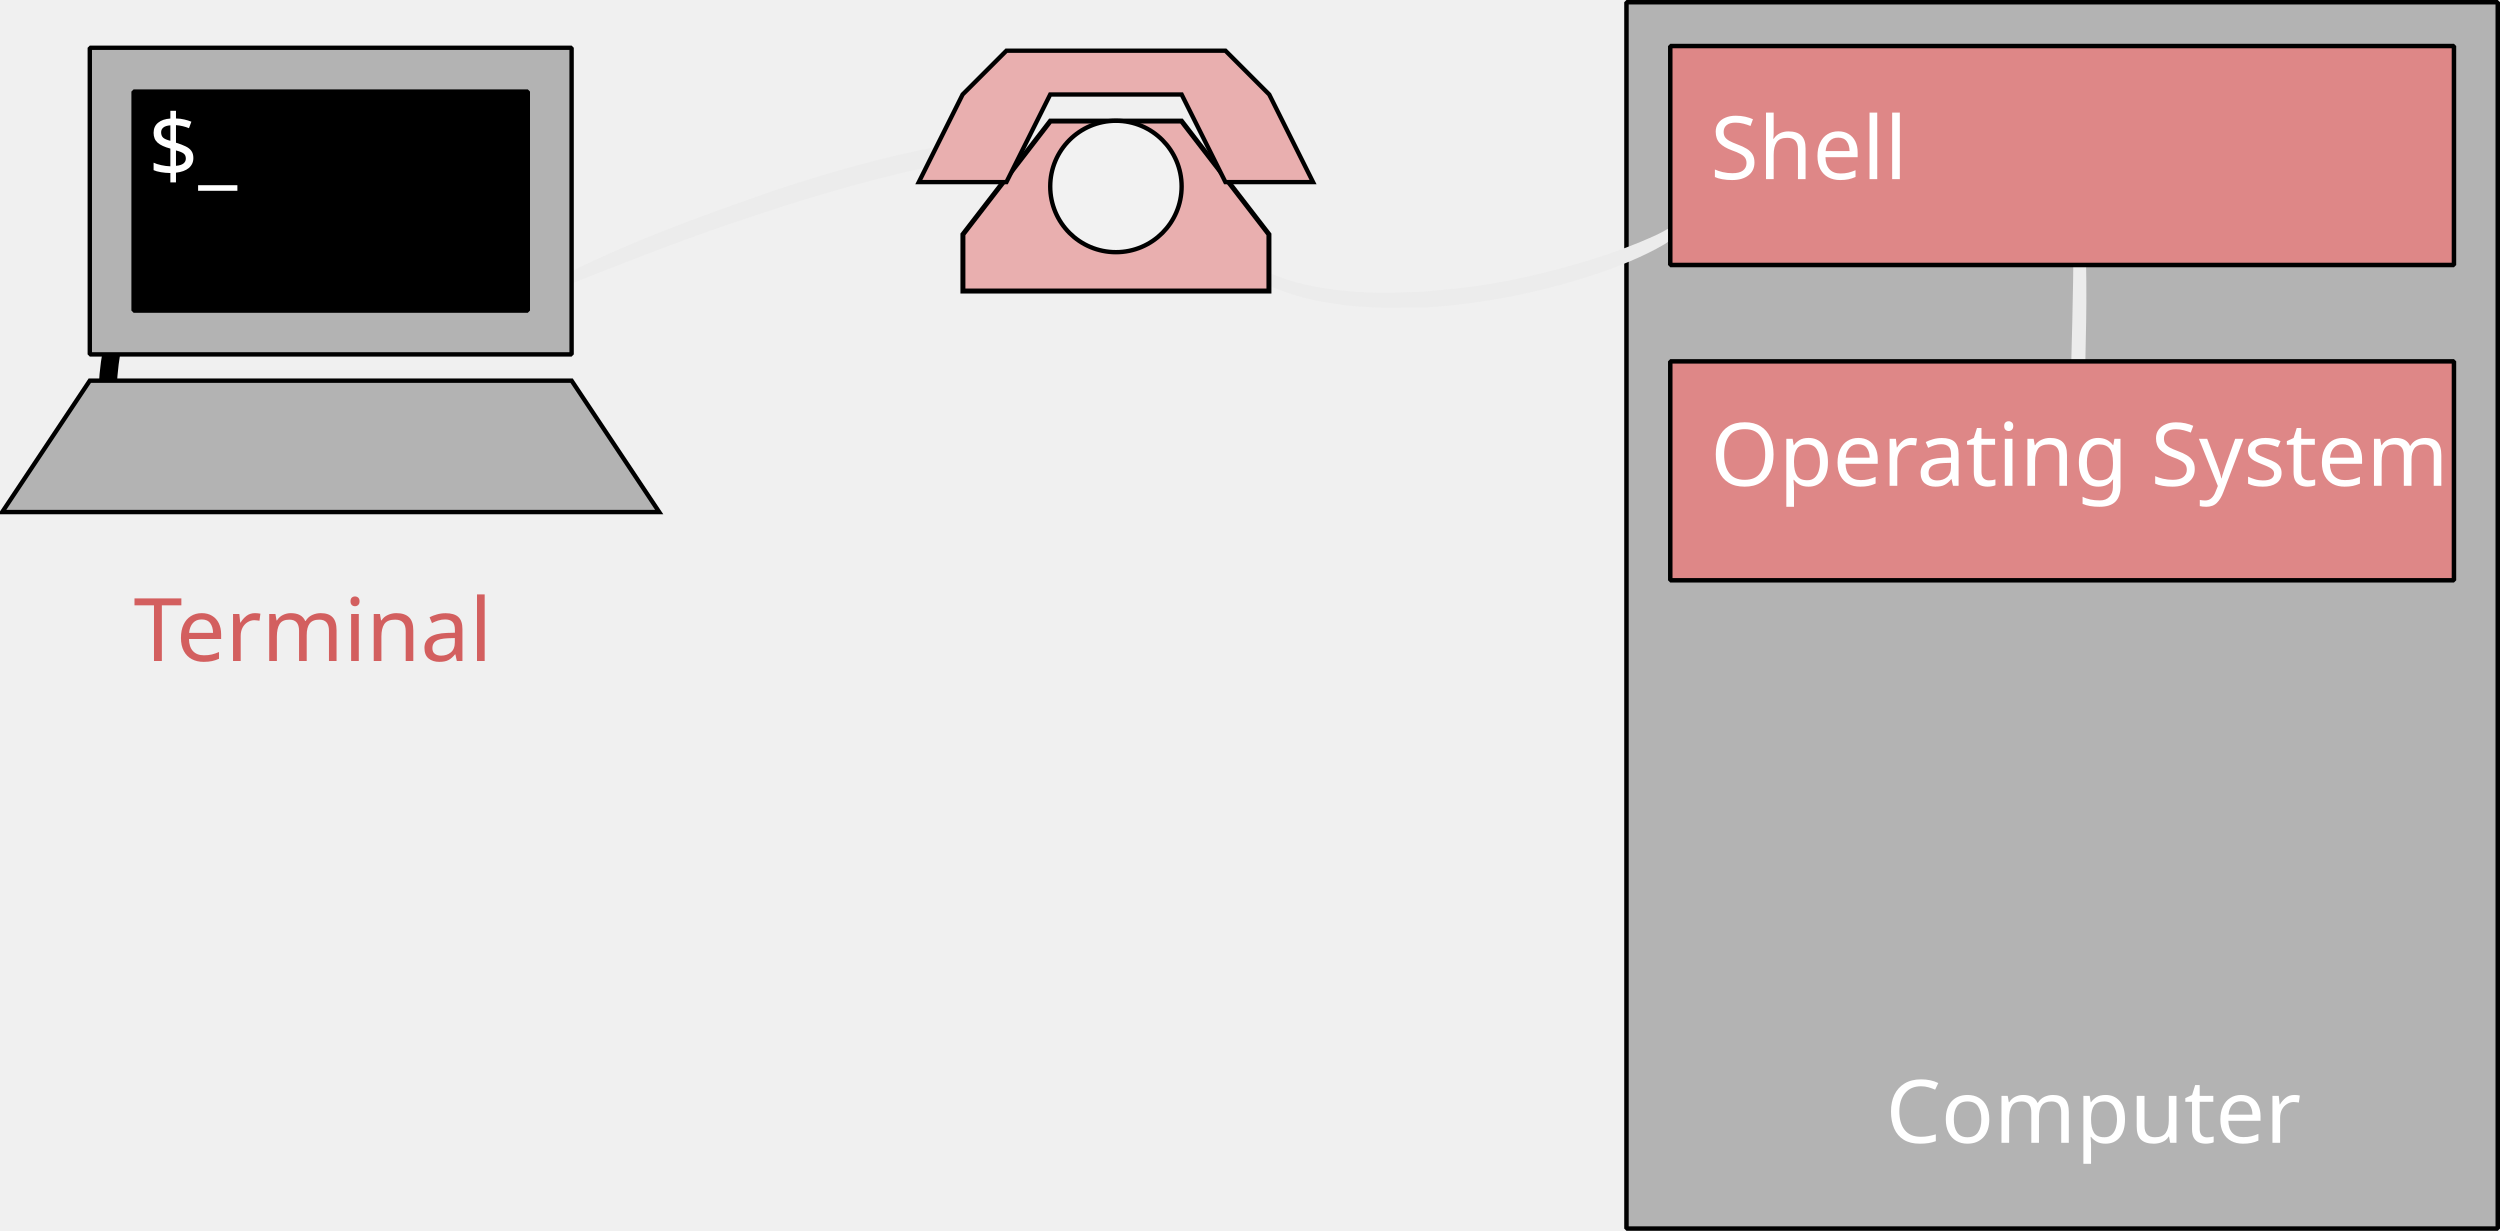
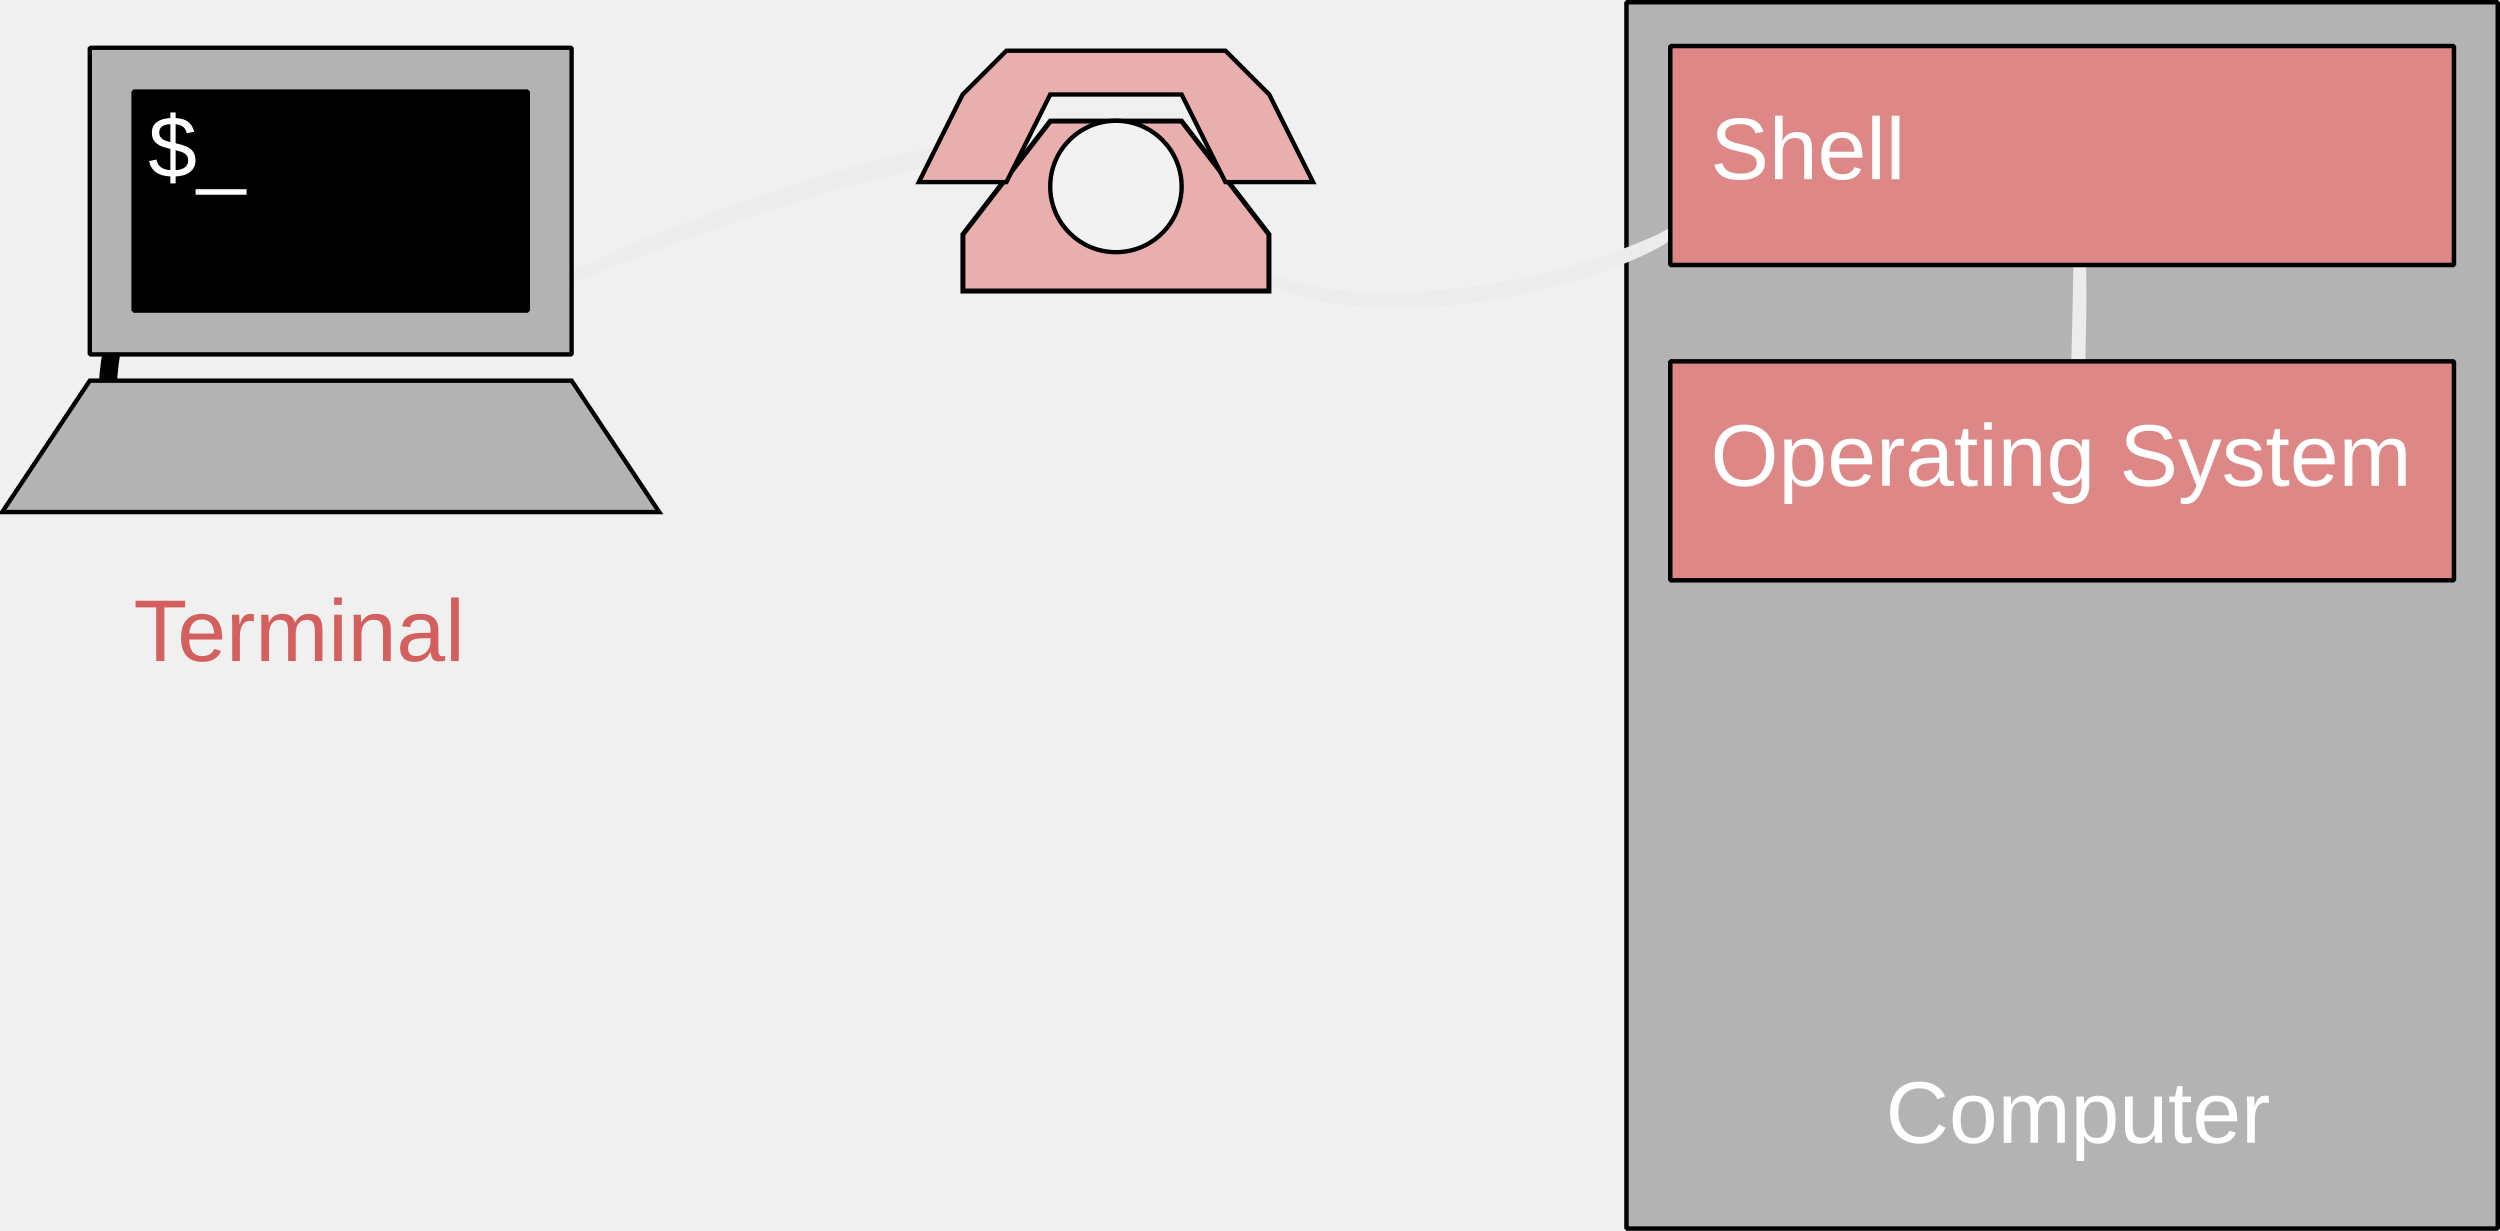
<svg xmlns="http://www.w3.org/2000/svg" width="570.756" height="281" id="svg2" version="1.1">
  <defs id="defs4">
    </defs>
  <g id="layer1" transform="translate(-99.5,-91.45568)">
    <rect style="fill:#b3b3b3;fill-opacity:1;stroke:#000000;stroke-width:1.023;stroke-linecap:round;stroke-linejoin:bevel;stroke-opacity:1" id="rect3022" width="198.92" height="279.977" x="470.825" y="91.967" />
    <path style="fill:#ececec;fill-opacity:1;stroke:#000000;stroke-linecap:round;stroke-linejoin:bevel;stroke-opacity:0" id="path3066" d="m 573.878,133.736 c 0.237,0.977 0.538,1.94 0.712,2.93 1.094,6.224 1.165,12.655 1.22,18.95 0.061,6.957 -0.08,11.389 -0.22,18.378 -0.146,7.488 -0.62,14.967 -0.738,22.456 -0.019,1.202 -0.021,2.405 0.008,3.607 0.011,0.447 0.3,0.929 0.115,1.336 -0.098,0.216 -0.323,-0.349 -0.484,-0.523 0.044,-0.045 0.68,0.575 0.636,0.62 l 0,0 c -0.502,0.085 -1.064,0.508 -1.507,0.256 -0.508,-0.289 -0.652,-0.998 -0.793,-1.565 -0.303,-1.216 -0.429,-2.472 -0.524,-3.722 -0.569,-7.495 0.034,-15.028 0.079,-22.525 0.134,-5.319 0.344,-12.941 0.413,-18.294 0.08,-6.184 0.184,-12.428 -0.489,-18.589 -0.103,-0.943 -0.295,-1.874 -0.442,-2.811 -0.036,-0.142 1.978,-0.646 2.014,-0.504 z" />
    <path style="fill:#000000;fill-opacity:1;stroke:#000000;stroke-linecap:round;stroke-linejoin:bevel;stroke-opacity:1" id="path3060" d="m 128.956,161.674 c -2.149,6.69 -3.332,13.789 -3.39,20.825 -0.013,1.532 0.127,3.062 0.191,4.593 0.387,2.163 0.823,8.246 4.339,8.037 0.277,-0.017 0.497,-0.248 0.748,-0.365 0.514,-0.24 1.032,-0.472 1.548,-0.708 1.557,-0.924 2.769,-2.269 4.049,-3.522 0.028,-0.054 0.796,0.337 0.768,0.392 l 0,0 c -0.787,2.22 -1.466,3.49 -3.391,4.993 -0.67,0.38 -1.27,0.927 -2.011,1.139 -1.846,0.529 -3.609,0.536 -5.201,-0.635 -2.859,-2.102 -3.301,-6.047 -3.875,-9.21 -0.086,-1.617 -0.261,-3.233 -0.257,-4.852 0.018,-7.336 1.341,-14.815 4.075,-21.621 0.066,-0.17 2.473,0.765 2.407,0.935 z" />
    <path style="fill:#ececec;fill-opacity:1;stroke:#000000;stroke-linecap:round;stroke-linejoin:bevel;stroke-opacity:0" id="path3062" d="m 225.66,155.551 c 16.318,-8.477 33.675,-14.717 51.003,-20.757 14.042,-4.593 28.321,-8.606 42.942,-10.886 6.632,-1.034 15.691,-1.954 22.578,-1.682 2.722,0.108 5.409,0.651 8.113,0.976 2.135,1.011 5.639,1.586 5.628,4.875 -0.004,1.127 -0.94,2.047 -1.41,3.071 -0.028,0.078 -1.133,-0.323 -1.104,-0.401 l 0,0 c 0.26,-0.637 0.821,-1.223 0.781,-1.91 -0.128,-2.215 -3.924,-2.471 -4.892,-2.773 -2.043,-0.151 -4.08,-0.462 -6.128,-0.453 -6.968,0.029 -15.124,0.977 -21.895,2.105 -14.436,2.406 -28.573,6.293 -42.515,10.686 -4.468,1.481 -8.952,2.913 -13.403,4.443 -12.947,4.448 -25.667,9.502 -38.39,14.544 -0.13,0.092 -1.438,-1.746 -1.308,-1.838 z" />
    <path style="fill:#ececec;fill-opacity:1;stroke:#000000;stroke-linecap:round;stroke-linejoin:bevel;stroke-opacity:0" id="path3064" d="m 382.937,150.164 c 8.569,6.14 19.801,7.758 30.094,8.11 3.684,0.126 7.371,-0.127 11.056,-0.19 4.318,-0.463 8.659,-0.746 12.955,-1.39 8.496,-1.272 16.472,-3.173 24.68,-5.651 5.211,-1.573 11.105,-3.706 16.122,-6.035 1.199,-0.557 2.32,-1.269 3.48,-1.903 0.8,-0.975 0.891,-0.741 -0.426,-0.621 -0.028,-0.013 0.157,-0.414 0.185,-0.401 l 0,0 c 2.79,1.012 2.409,0.047 1.691,2.615 -1.113,0.854 -2.133,1.845 -3.339,2.561 -4.698,2.79 -11.049,5.289 -16.074,6.94 -12.42,4.083 -25.291,6.627 -38.343,7.452 -4.388,-0.024 -8.784,0.185 -13.165,-0.071 -9.57,-0.56 -20.466,-2.563 -28.449,-8.263 -0.774,-0.553 -1.434,-1.251 -2.151,-1.877 -0.09,-0.119 1.592,-1.397 1.682,-1.278 z" />
    <g id="g2993">
      <rect y="102.362" x="120" height="70" width="110" id="rect2987" style="fill:#b3b3b3;fill-opacity:1;stroke:#000000;stroke-linecap:round;stroke-linejoin:bevel;stroke-opacity:1" />
      <path id="path2989" d="m 120,178.362 -20,30 150,0 -20,-30 -110,0 z" style="fill:#b3b3b3;stroke:#000000;stroke-width:1px;stroke-linecap:butt;stroke-linejoin:miter;stroke-opacity:1" />
      <rect y="112.362" x="130" height="50" width="90" id="rect2991" style="fill:#000000;fill-opacity:1;stroke:#000000;stroke-linecap:round;stroke-linejoin:bevel;stroke-opacity:1" />
    </g>
-     <text xml:space="preserve" style="font-size:20px;font-style:normal;font-weight:normal;line-height:125%;letter-spacing:0px;word-spacing:0px;fill:#ffffff;fill-opacity:1;stroke:none;font-family:Sans" x="133.332" y="131.943" id="text3002">
+     <text xml:space="preserve" style="font-size:20px;font-style:normal;font-weight:normal;line-height:125%;letter-spacing:0px;word-spacing:0px;fill:#ffffff;fill-opacity:1;stroke:none;font-family:Liberation Sans;-inkscape-font-specification:Liberation Sans;font-stretch:normal;font-variant:normal;text-anchor:start;text-align:start;writing-mode:lr" x="133.332" y="131.943" id="text3002">
      <tspan id="tspan3004" x="133.332" y="131.943">$_</tspan>
    </text>
    <rect style="fill:#de8787;fill-opacity:1;stroke:#000000;stroke-width:1.026;stroke-linecap:round;stroke-linejoin:bevel;stroke-opacity:1" id="rect3024" width="178.917" height="49.989" x="480.826" y="101.969" />
    <rect style="fill:#de8787;fill-opacity:1;stroke:#000000;stroke-width:1.026;stroke-linecap:round;stroke-linejoin:bevel;stroke-opacity:1" id="rect3026" width="178.917" height="49.989" x="480.826" y="173.953" />
-     <text xml:space="preserve" style="font-size:20px;font-style:normal;font-weight:normal;line-height:125%;letter-spacing:0px;word-spacing:0px;fill:#ffffff;fill-opacity:1;stroke:none;font-family:Trebuchet MS;-inkscape-font-specification:Trebuchet MS;font-stretch:normal;font-variant:normal;text-anchor:start;text-align:start;writing-mode:lr" x="490" y="132.362" id="text3041">
+     <text xml:space="preserve" style="font-size:20px;font-style:normal;font-weight:normal;line-height:125%;letter-spacing:0px;word-spacing:0px;fill:#ffffff;fill-opacity:1;stroke:none;font-family:Liberation Sans;-inkscape-font-specification:Liberation Sans;font-stretch:normal;font-variant:normal;text-anchor:start;text-align:start;writing-mode:lr" x="490" y="132.362" id="text3041">
      <tspan id="tspan3043" x="490" y="132.362">Shell</tspan>
    </text>
-     <text xml:space="preserve" style="font-size:20px;font-style:normal;font-weight:normal;line-height:125%;letter-spacing:0px;word-spacing:0px;fill:#ffffff;fill-opacity:1;stroke:none;font-family:Trebuchet MS;-inkscape-font-specification:Trebuchet MS;font-stretch:normal;font-variant:normal;text-anchor:start;text-align:start;writing-mode:lr" x="490" y="202.362" id="text3045">
+     <text xml:space="preserve" style="font-size:20px;font-style:normal;font-weight:normal;line-height:125%;letter-spacing:0px;word-spacing:0px;fill:#ffffff;fill-opacity:1;stroke:none;font-family:Liberation Sans;-inkscape-font-specification:Liberation Sans;font-stretch:normal;font-variant:normal;text-anchor:start;text-align:start;writing-mode:lr" x="490" y="202.362" id="text3045">
      <tspan id="tspan3047" x="490" y="202.362">Operating System</tspan>
    </text>
    <g id="g3055" transform="translate(29.26829,-33.33333)">
      <path id="path3049" d="m 310.029,152.43 -19.961,25.871 0,12.936 69.864,0 0,-12.936 -19.961,-25.871 z" style="fill:#e9afaf;stroke:#000000;stroke-width:1.136px;stroke-linecap:butt;stroke-linejoin:miter;stroke-opacity:1" />
      <path id="path3051" d="m 280,166.362 10,-20 10,-10 50,0 10,10 10,20 -20,0 -10,-20 -30,0 -10,20 z" style="fill:#e9afaf;stroke:#000000;stroke-width:1px;stroke-linecap:butt;stroke-linejoin:miter;stroke-opacity:1" />
      <path transform="translate(0,-10)" d="m 340,177.362 c 0,8.284 -6.716,15 -15,15 -8.284,0 -15,-6.716 -15,-15 0,-8.284 6.716,-15 15,-15 8.284,0 15,6.716 15,15 z" id="path3053" style="fill:#f2f2f2;fill-opacity:1;stroke:#000000;stroke-linecap:round;stroke-linejoin:bevel;stroke-opacity:1" />
    </g>
-     <text xml:space="preserve" style="font-size:20px;font-style:normal;font-weight:normal;line-height:125%;letter-spacing:0px;word-spacing:0px;fill:#d35f5f;fill-opacity:1;stroke:none;font-family:Trebuchet MS;-inkscape-font-specification:Trebuchet MS;font-stretch:normal;font-variant:normal;text-anchor:start;text-align:start;writing-mode:lr" x="130" y="242.362" id="text3906">
+     <text xml:space="preserve" style="font-size:20px;font-style:normal;font-weight:normal;line-height:125%;letter-spacing:0px;word-spacing:0px;fill:#d35f5f;fill-opacity:1;stroke:none;font-family:Liberation Sans;-inkscape-font-specification:Liberation Sans;font-stretch:normal;font-variant:normal;text-anchor:start;text-align:start;writing-mode:lr" x="130" y="242.362" id="text3906">
      <tspan id="tspan3908" x="130" y="242.362">Terminal</tspan>
    </text>
-     <text xml:space="preserve" style="font-size:20px;font-style:normal;font-weight:normal;line-height:125%;letter-spacing:0px;word-spacing:0px;fill:#ffffff;fill-opacity:1;stroke:none;font-family:Trebuchet MS;-inkscape-font-specification:Trebuchet MS;font-stretch:normal;font-variant:normal;text-anchor:start;text-align:start;writing-mode:lr" x="530" y="352.362" id="text3910">
+     <text xml:space="preserve" style="font-size:20px;font-style:normal;font-weight:normal;line-height:125%;letter-spacing:0px;word-spacing:0px;fill:#ffffff;fill-opacity:1;stroke:none;font-family:Liberation Sans;-inkscape-font-specification:Liberation Sans;font-stretch:normal;font-variant:normal;text-anchor:start;text-align:start;writing-mode:lr" x="530" y="352.362" id="text3910">
      <tspan id="tspan3912" x="530" y="352.362">Computer</tspan>
    </text>
  </g>
</svg>
